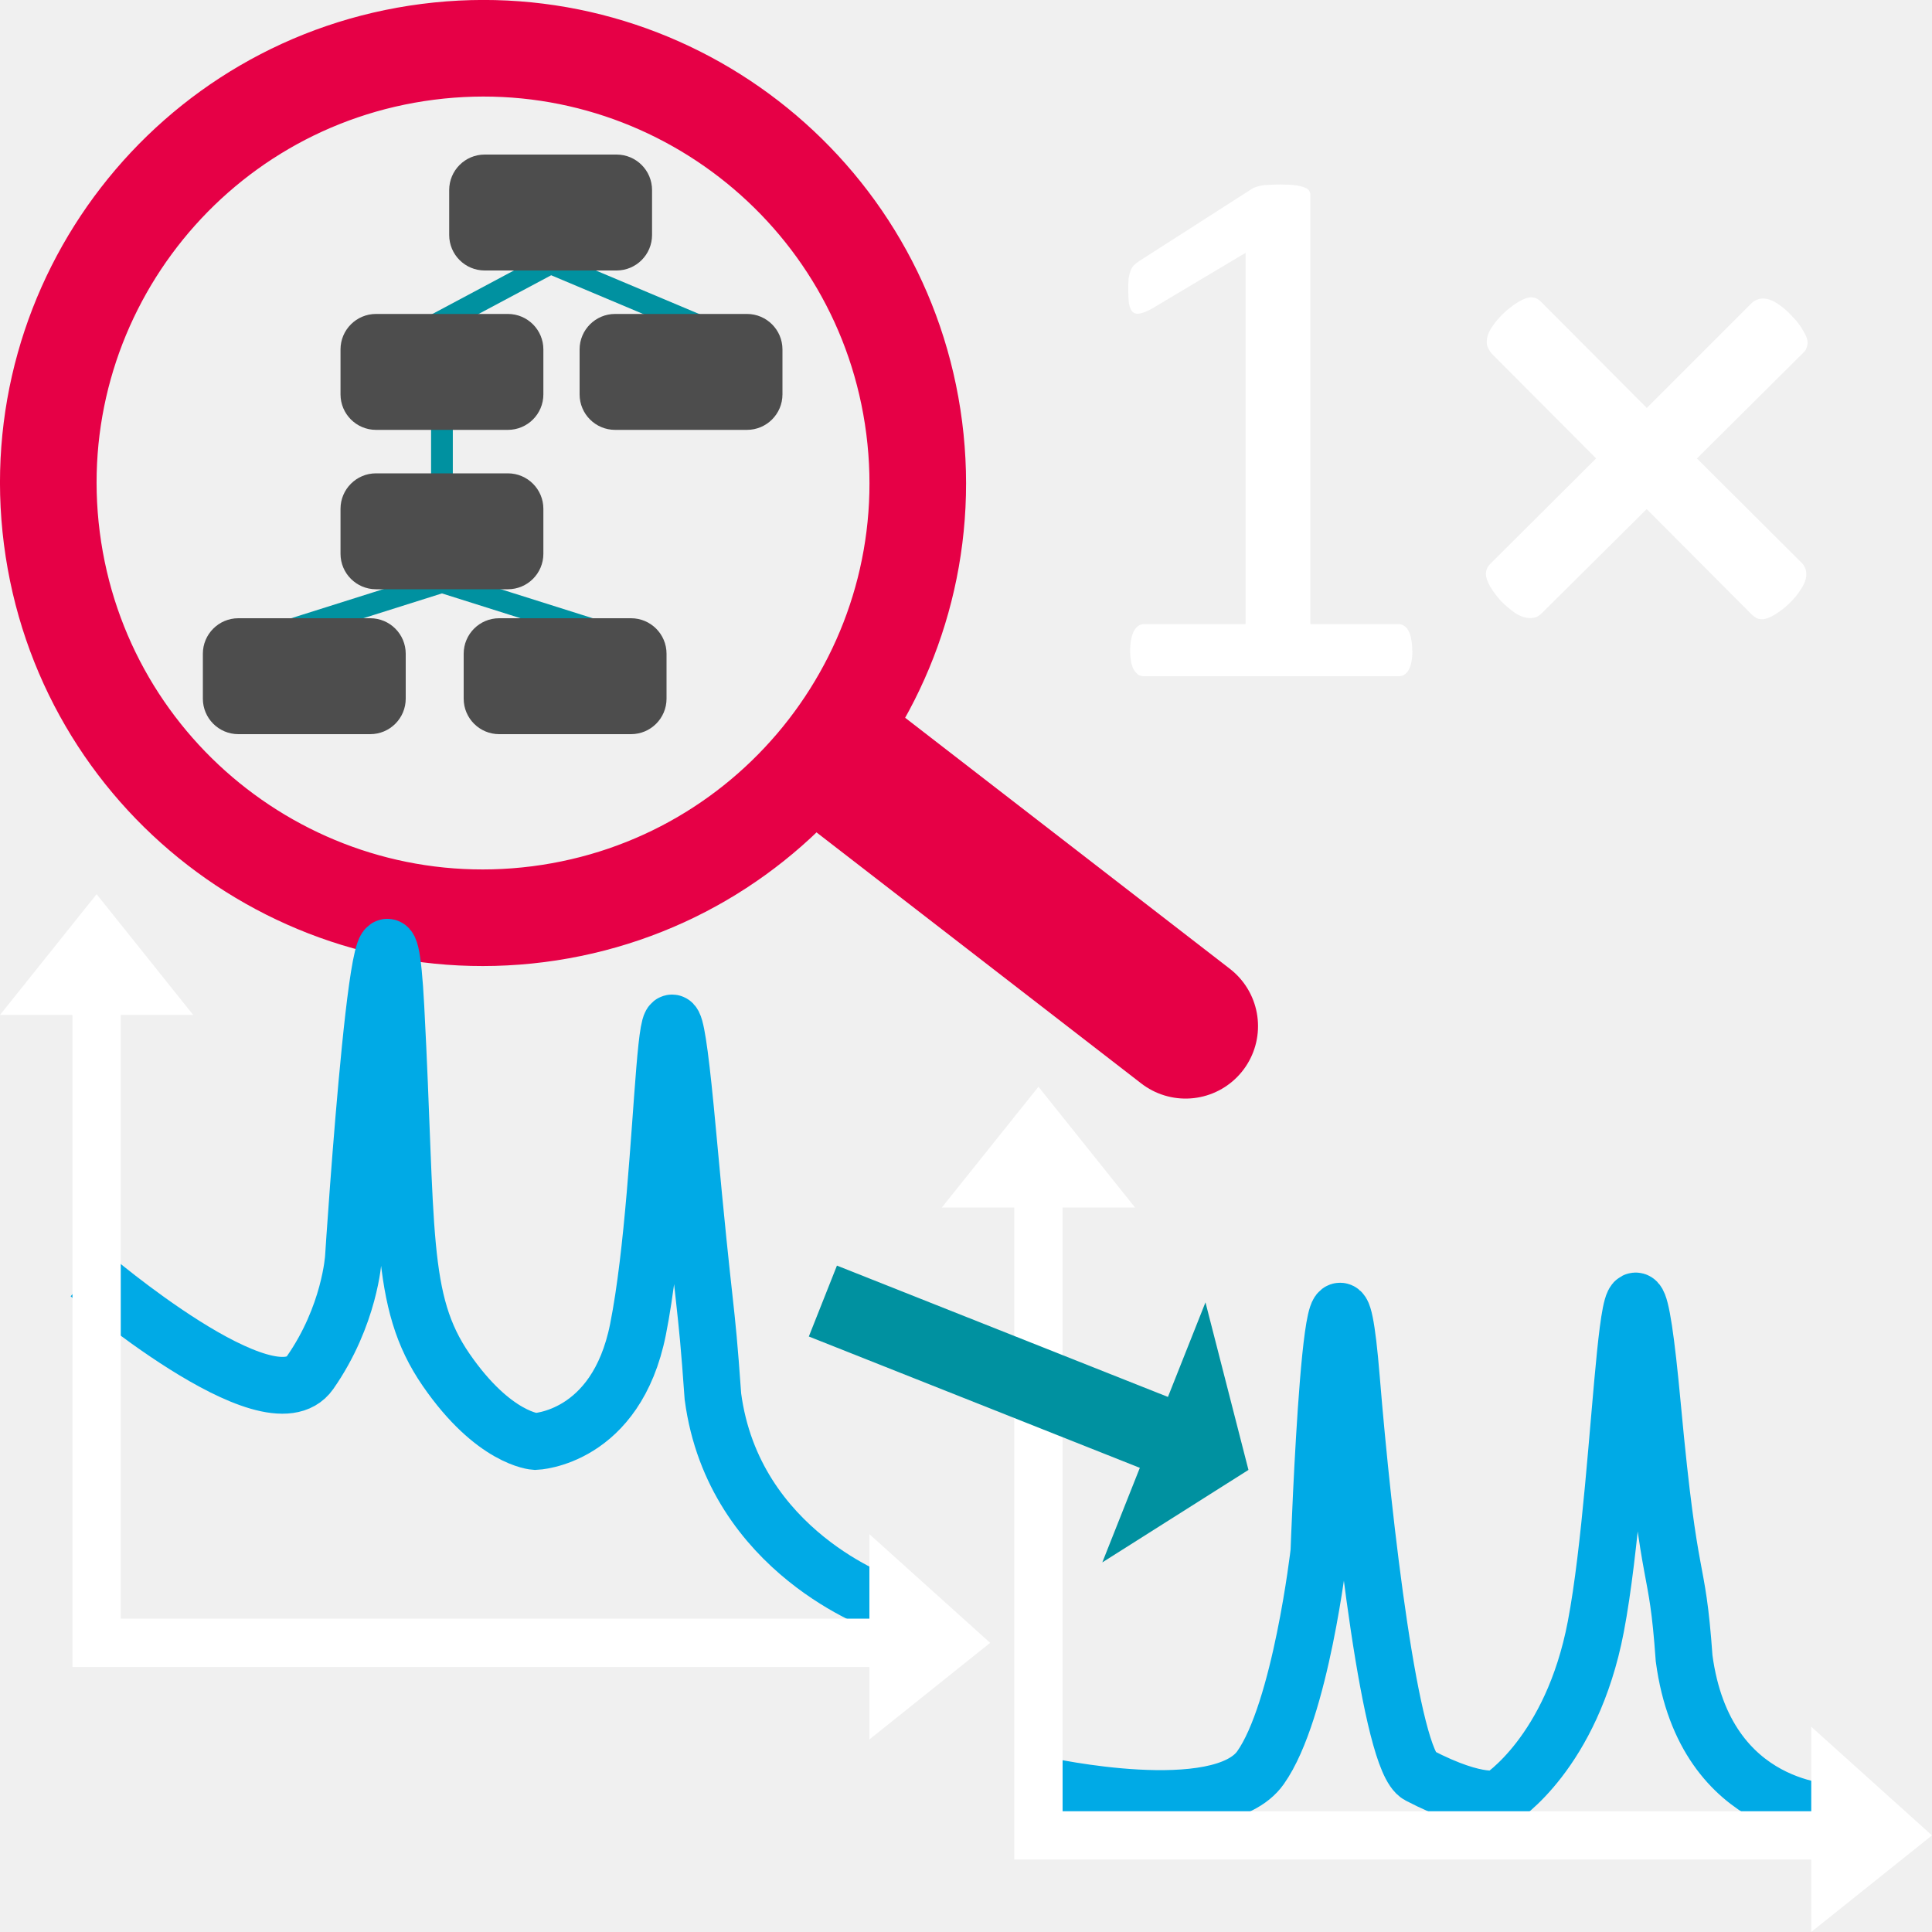
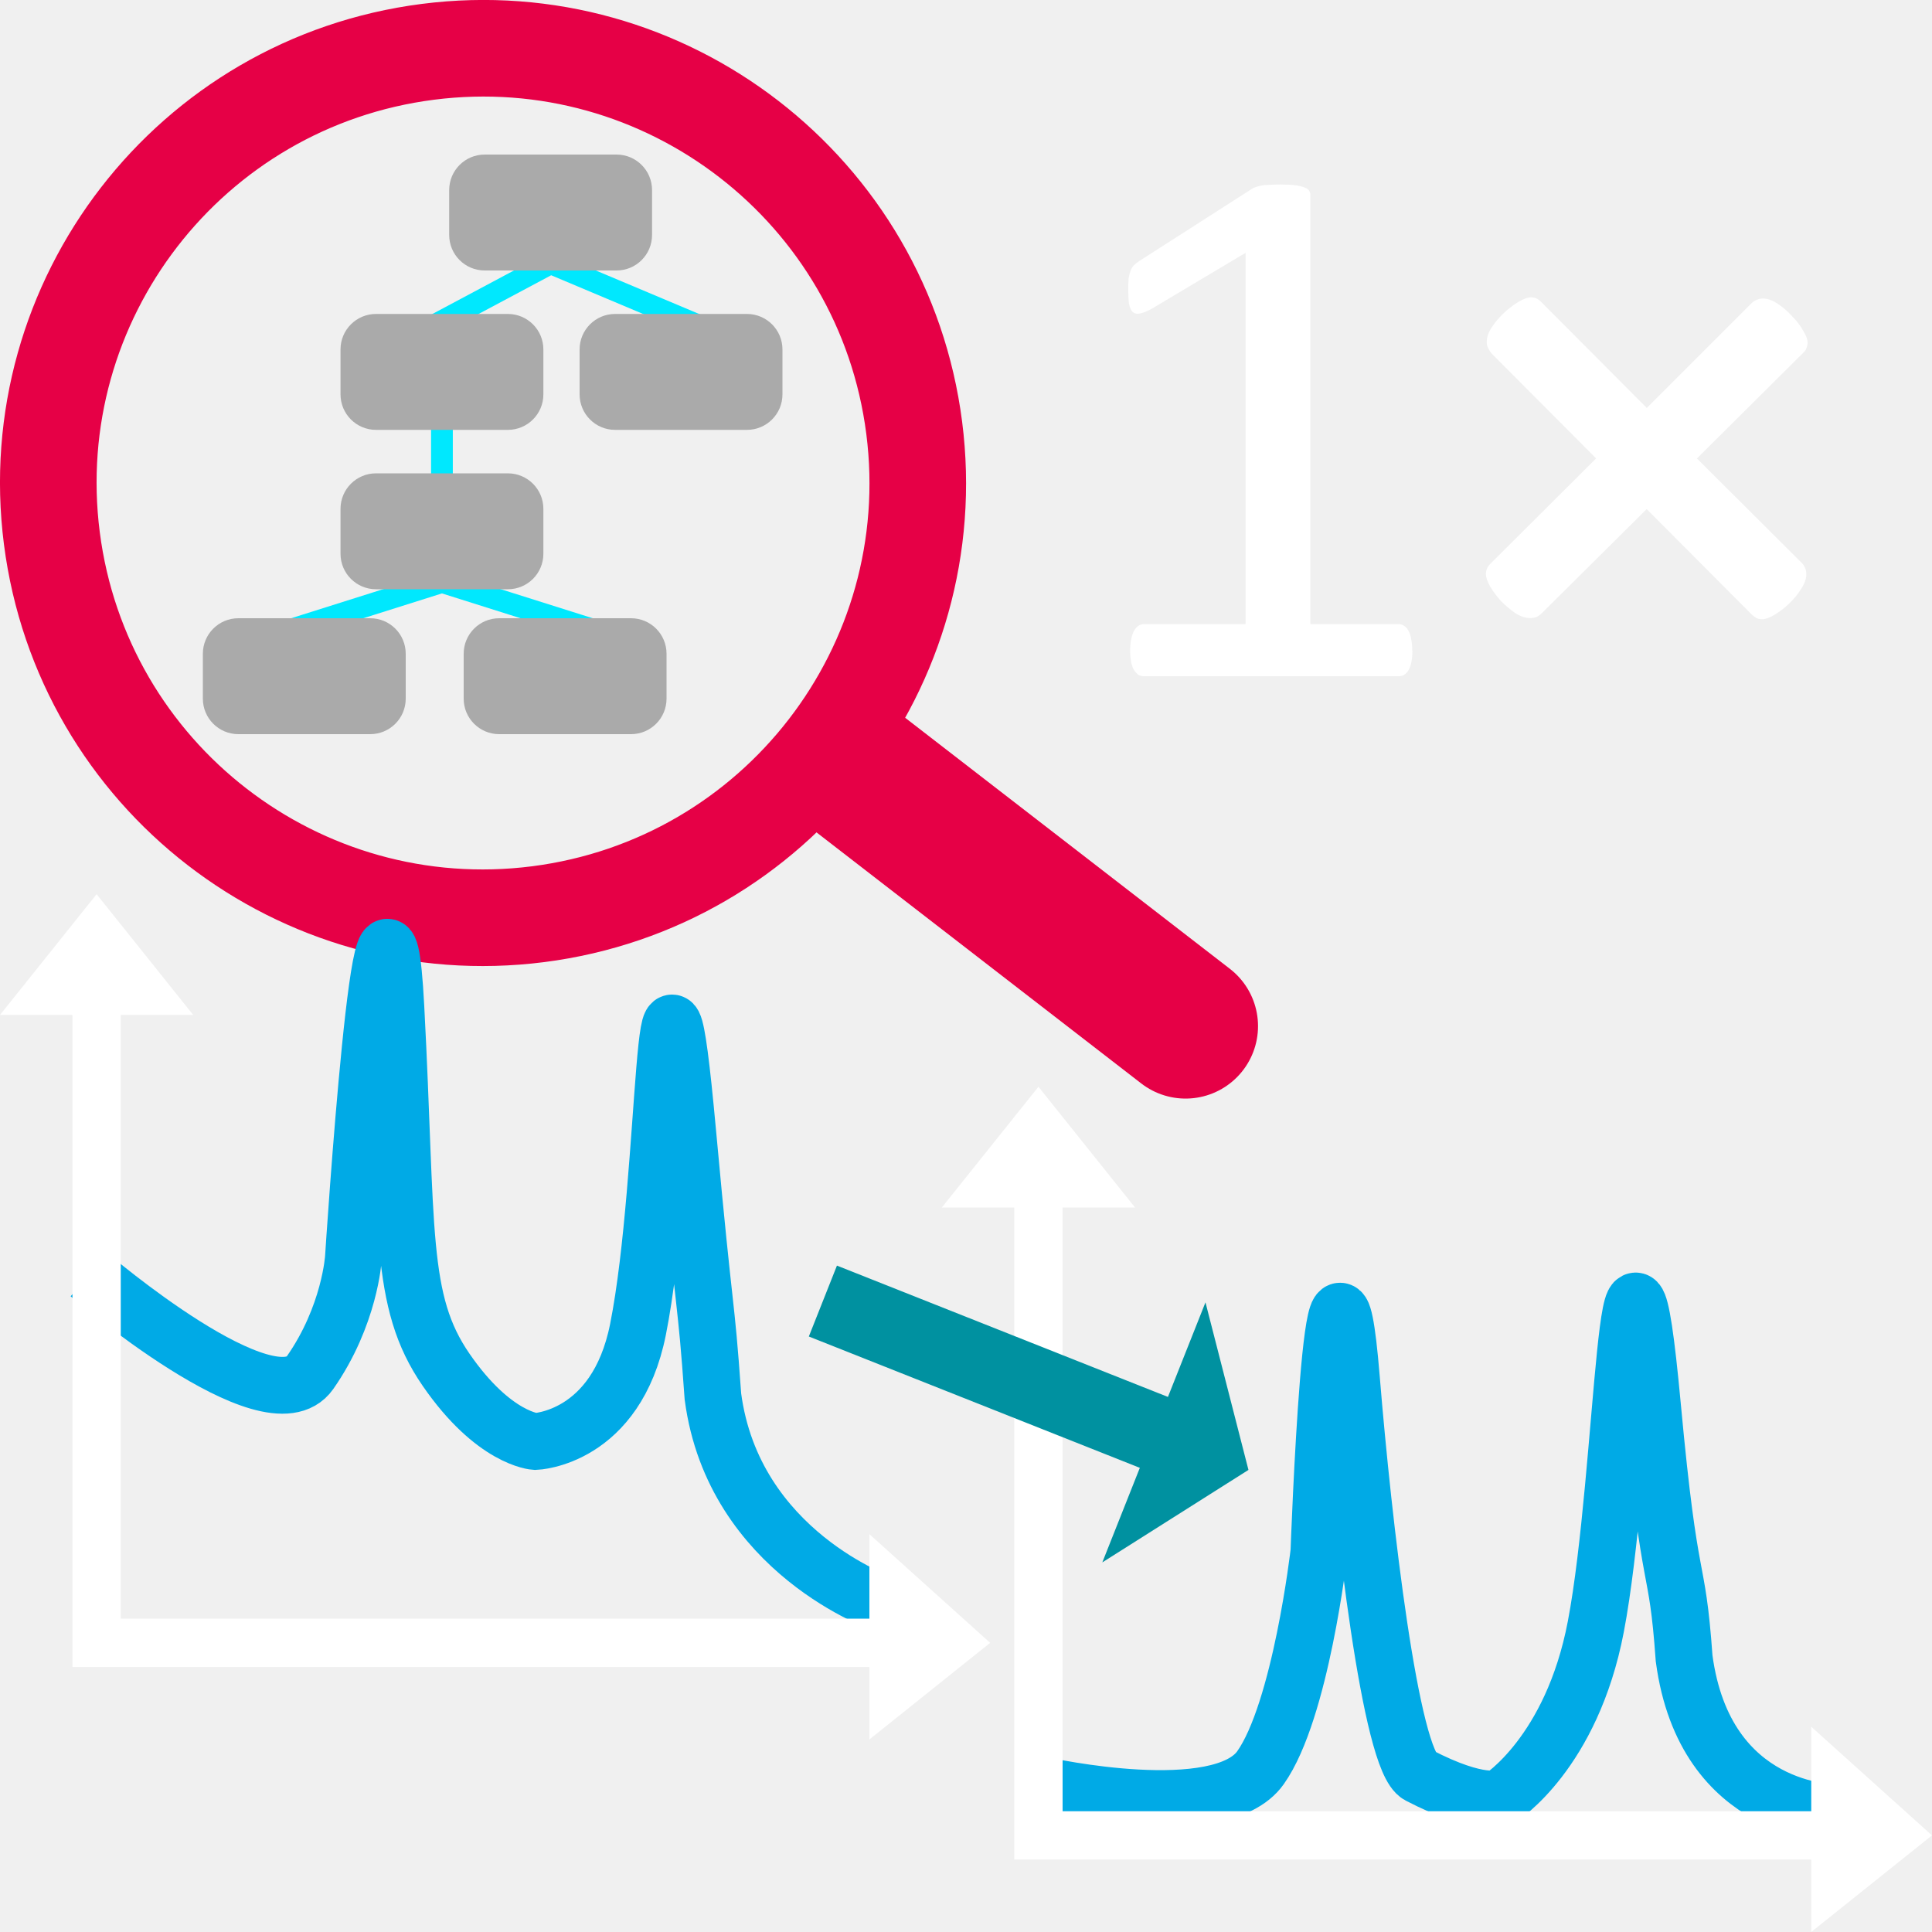
<svg xmlns="http://www.w3.org/2000/svg" width="40" height="40" viewBox="0 0 40 40" version="1.1" id="svg1" fill="#ffffff">
  <defs id="defs1" />
  <g id="layer1">
-     <path style="fill:none;stroke:#0091a0;stroke-width:0.45;stroke-linecap:square;stroke-linejoin:miter;stroke-dasharray:none;stroke-opacity:1" d="m 9.15,12.05 -2.85,0.9 M 12,12.95 9.15,12.05 m 0,0 V 6.65 l 2.25,-1.2 2.85,1.2" id="path2" />
-     <rect style="fill:#4d4d4d;stroke:#6e6e6e;stroke-width:0;stroke-linecap:round;stroke-linejoin:round;stroke-dasharray:none;stroke-dashoffset:0.643;paint-order:stroke fill markers;stop-color:#000000" id="rect2305" width="4.2" height="2.4" x="9.3" y="3.2" ry="0.735" />
-     <rect style="fill:#4d4d4d;stroke:#6e6e6e;stroke-width:0;stroke-linecap:round;stroke-linejoin:round;stroke-dasharray:none;stroke-dashoffset:0.643;paint-order:stroke fill markers;stop-color:#000000" id="rect2305-4" width="4.2" height="2.4" x="7.05" y="6.5" ry="0.735" />
-     <rect style="fill:#4d4d4d;stroke:#6e6e6e;stroke-width:0;stroke-linecap:round;stroke-linejoin:round;stroke-dasharray:none;stroke-dashoffset:0.643;paint-order:stroke fill markers;stop-color:#000000" id="rect2305-4-4" width="4.2" height="2.4" x="7.05" y="9.8" ry="0.735" />
-     <rect style="fill:#4d4d4d;stroke:#6e6e6e;stroke-width:0;stroke-linecap:round;stroke-linejoin:round;stroke-dasharray:none;stroke-dashoffset:0.643;paint-order:stroke fill markers;stop-color:#000000" id="rect2305-4-4-6" width="4.2" height="2.4" x="4.2" y="12.8" ry="0.735" />
-     <rect style="fill:#4d4d4d;stroke:#6e6e6e;stroke-width:0;stroke-linecap:round;stroke-linejoin:round;stroke-dasharray:none;stroke-dashoffset:0.643;paint-order:stroke fill markers;stop-color:#000000" id="rect2305-4-4-5" width="4.2" height="2.4" x="9.6" y="12.8" ry="0.735" />
-     <rect style="fill:#4d4d4d;stroke:#6e6e6e;stroke-width:0;stroke-linecap:round;stroke-linejoin:round;stroke-dasharray:none;stroke-dashoffset:0.643;paint-order:stroke fill markers;stop-color:#000000" id="rect2305-4-7" width="4.2" height="2.4" x="12" y="6.5" ry="0.735" />
+     <path style="fill:none;stroke:#00e8fe;stroke-width:0.45;stroke-linecap:square;stroke-linejoin:miter;stroke-dasharray:none;stroke-opacity:1" d="m 9.15,12.05 -2.85,0.9 M 12,12.95 9.15,12.05 m 0,0 V 6.65 l 2.25,-1.2 2.85,1.2" id="path2" />
+     <rect style="fill:#aaaaaa;stroke:#6e6e6e;stroke-width:0;stroke-linecap:round;stroke-linejoin:round;stroke-dasharray:none;stroke-dashoffset:0.643;paint-order:stroke fill markers;stop-color:#000000" id="rect2305" width="4.2" height="2.4" x="9.3" y="3.2" ry="0.735" />
+     <rect style="fill:#aaaaaa;stroke:#6e6e6e;stroke-width:0;stroke-linecap:round;stroke-linejoin:round;stroke-dasharray:none;stroke-dashoffset:0.643;paint-order:stroke fill markers;stop-color:#000000" id="rect2305-4" width="4.2" height="2.4" x="7.05" y="6.5" ry="0.735" />
+     <rect style="fill:#aaaaaa;stroke:#6e6e6e;stroke-width:0;stroke-linecap:round;stroke-linejoin:round;stroke-dasharray:none;stroke-dashoffset:0.643;paint-order:stroke fill markers;stop-color:#000000" id="rect2305-4-4" width="4.2" height="2.4" x="7.05" y="9.8" ry="0.735" />
+     <rect style="fill:#aaaaaa;stroke:#6e6e6e;stroke-width:0;stroke-linecap:round;stroke-linejoin:round;stroke-dasharray:none;stroke-dashoffset:0.643;paint-order:stroke fill markers;stop-color:#000000" id="rect2305-4-4-6" width="4.2" height="2.4" x="4.2" y="12.8" ry="0.735" />
+     <rect style="fill:#aaaaaa;stroke:#6e6e6e;stroke-width:0;stroke-linecap:round;stroke-linejoin:round;stroke-dasharray:none;stroke-dashoffset:0.643;paint-order:stroke fill markers;stop-color:#000000" id="rect2305-4-4-5" width="4.2" height="2.4" x="9.6" y="12.8" ry="0.735" />
+     <rect style="fill:#aaaaaa;stroke:#6e6e6e;stroke-width:0;stroke-linecap:round;stroke-linejoin:round;stroke-dasharray:none;stroke-dashoffset:0.643;paint-order:stroke fill markers;stop-color:#000000" id="rect2305-4-7" width="4.2" height="2.4" x="12" y="6.5" ry="0.735" />
    <path style="fill:none;stroke:#ffffff;stroke-width:0.3px;stroke-linecap:butt;stroke-linejoin:miter;stroke-opacity:1" d="M 9.115,12.09 Z" id="path3" />
    <circle style="fill:none;stroke:#e60046;stroke-width:2;stroke-linecap:square;stroke-linejoin:round;stroke-dasharray:none;stroke-opacity:1;paint-order:stroke fill markers" id="path4" cx="8.65" cy="-11.189" transform="matrix(0.9919062,-0.1269727,-0.1269727,-0.9919062,0,0)" r="9" />
    <path style="fill:none;stroke:#e60046;stroke-width:3;stroke-linecap:round;stroke-linejoin:miter;stroke-dasharray:none;stroke-opacity:1" d="m 17.833,16.055 6.713,5.19" id="path5" />
    <path style="fill:none;stroke:#00aae6;stroke-width:1.18;stroke-linecap:butt;stroke-linejoin:miter;stroke-dasharray:none;stroke-opacity:1" d="m 21.611,36.968 c 0,0 3.652,0.809 4.486,-0.369 0.834,-1.178 1.212,-4.47 1.212,-4.47 0,0 0.293,-8.17 0.669,-3.583 0.247,3.017 0.812,7.905 1.4,8.211 1.261,0.655 1.689,0.466 1.689,0.466 0,0 1.472,-0.924 1.973,-3.546 0.605,-3.17 0.635,-10.337 1.172,-4.554 0.371,3.996 0.502,3.061 0.656,5.213 0.432,3.227 3.132,3.197 3.132,3.197" id="path3-1-9" />
    <path style="fill:#ffffff;fill-opacity:1;stroke:none;stroke-width:1px;stroke-linecap:butt;stroke-linejoin:miter;stroke-opacity:1" d="M 21,38.5 H 37.5 V 40 L 40,38 37.5,35.75 V 37.5 H 22 V 25 h 1.5 l -2,-2.5 -2,2.5 H 21 Z" id="path1-3" />
    <path style="fill:none;stroke:#00aae6;stroke-width:1.176;stroke-linecap:butt;stroke-linejoin:miter;stroke-dasharray:none;stroke-opacity:1" d="m 1.845,26.392 c 0,0 3.748,3.21 4.574,2.028 0.826,-1.182 0.898,-2.377 0.898,-2.377 0,0 0.634,-9.818 0.879,-5.193 0.245,4.625 0.053,6.077 1.04,7.51 0.99,1.437 1.846,1.485 1.846,1.485 0,0 1.675,-0.055 2.127,-2.321 0.631,-3.162 0.499,-9.86 1.031,-4.059 0.367,4.008 0.367,3.289 0.52,5.447 0.428,3.238 3.535,4.298 3.535,4.298" id="path3-1" />
    <path style="fill:#ffffff;fill-opacity:1;stroke:none;stroke-width:1px;stroke-linecap:butt;stroke-linejoin:miter;stroke-opacity:1" d="m 1.5,34.513 h 16.5 v 1.5 l 2.5,-2 -2.5,-2.25 v 1.75 H 2.5 v -12.5 H 4 l -2,-2.5 -2,2.5 h 1.5 z" id="path1" />
    <path style="fill:#0091a0;fill-opacity:1;stroke:none;stroke-width:1.053px;stroke-linecap:butt;stroke-linejoin:miter;stroke-opacity:1" d="m 16.746,27.671 6.853,2.719 -0.777,1.958 3.026,-1.915 -0.89,-3.469 -0.777,1.958 -6.853,-2.719 z" id="path4-7" />
    <g id="text1" style="font-weight:bold;font-size:16px;font-family:Arial" aria-label="1×">
      <path style="font-weight:normal;font-family:Calibri;-inkscape-font-specification:Calibri" d="m 29.242,13.469 q 0,0.148 -0.023,0.25 -0.023,0.102 -0.062,0.164 -0.039,0.062 -0.094,0.094 Q 29.016,14 28.961,14 h -5.281 q -0.055,0 -0.102,-0.023 -0.047,-0.031 -0.094,-0.094 -0.039,-0.062 -0.062,-0.164 -0.023,-0.102 -0.023,-0.25 0,-0.141 0.023,-0.242 0.023,-0.102 0.055,-0.164 0.039,-0.07 0.086,-0.102 0.055,-0.039 0.117,-0.039 h 2.109 v -7.688 l -1.953,1.164 q -0.148,0.078 -0.242,0.094 -0.086,0.016 -0.141,-0.031 -0.055,-0.055 -0.078,-0.172 -0.016,-0.117 -0.016,-0.297 0,-0.133 0.008,-0.227 0.016,-0.094 0.039,-0.156 0.023,-0.062 0.062,-0.109 0.047,-0.047 0.117,-0.094 l 2.328,-1.492 q 0.031,-0.023 0.078,-0.039 0.047,-0.016 0.117,-0.031 0.07,-0.016 0.164,-0.016 0.094,-0.008 0.234,-0.008 0.188,0 0.312,0.016 0.125,0.016 0.195,0.047 0.07,0.023 0.094,0.07 0.023,0.039 0.023,0.086 v 8.883 h 1.828 q 0.062,0 0.117,0.039 0.055,0.031 0.086,0.102 0.039,0.062 0.055,0.164 0.023,0.102 0.023,0.242 z" id="path6" />
      <path style="font-family:Calibri;-inkscape-font-specification:'Calibri Bold'" d="m 35.133,9.492 2.164,2.156 q 0.055,0.055 0.078,0.117 0.023,0.062 0.023,0.125 0,0.141 -0.109,0.305 -0.102,0.164 -0.25,0.305 -0.141,0.133 -0.297,0.227 -0.156,0.094 -0.258,0.094 -0.062,0 -0.117,-0.023 -0.047,-0.031 -0.094,-0.07 l -2.18,-2.188 -2.172,2.156 q -0.047,0.047 -0.109,0.078 -0.062,0.023 -0.133,0.023 -0.141,0 -0.305,-0.102 -0.156,-0.109 -0.297,-0.25 -0.133,-0.148 -0.227,-0.305 -0.086,-0.156 -0.086,-0.258 0,-0.117 0.094,-0.211 l 2.188,-2.18 -2.164,-2.172 q -0.039,-0.047 -0.07,-0.109 -0.031,-0.062 -0.031,-0.125 0,-0.148 0.102,-0.305 0.109,-0.164 0.25,-0.297 Q 31.281,6.344 31.438,6.25 q 0.156,-0.094 0.266,-0.094 0.117,0 0.211,0.102 l 2.18,2.188 2.164,-2.164 q 0.047,-0.047 0.102,-0.07 0.062,-0.031 0.141,-0.031 0.141,0 0.305,0.109 0.164,0.109 0.297,0.258 0.141,0.141 0.227,0.297 0.094,0.148 0.094,0.25 0,0.047 -0.023,0.109 -0.016,0.055 -0.07,0.102 z" id="path7" />
    </g>
  </g>
</svg>
